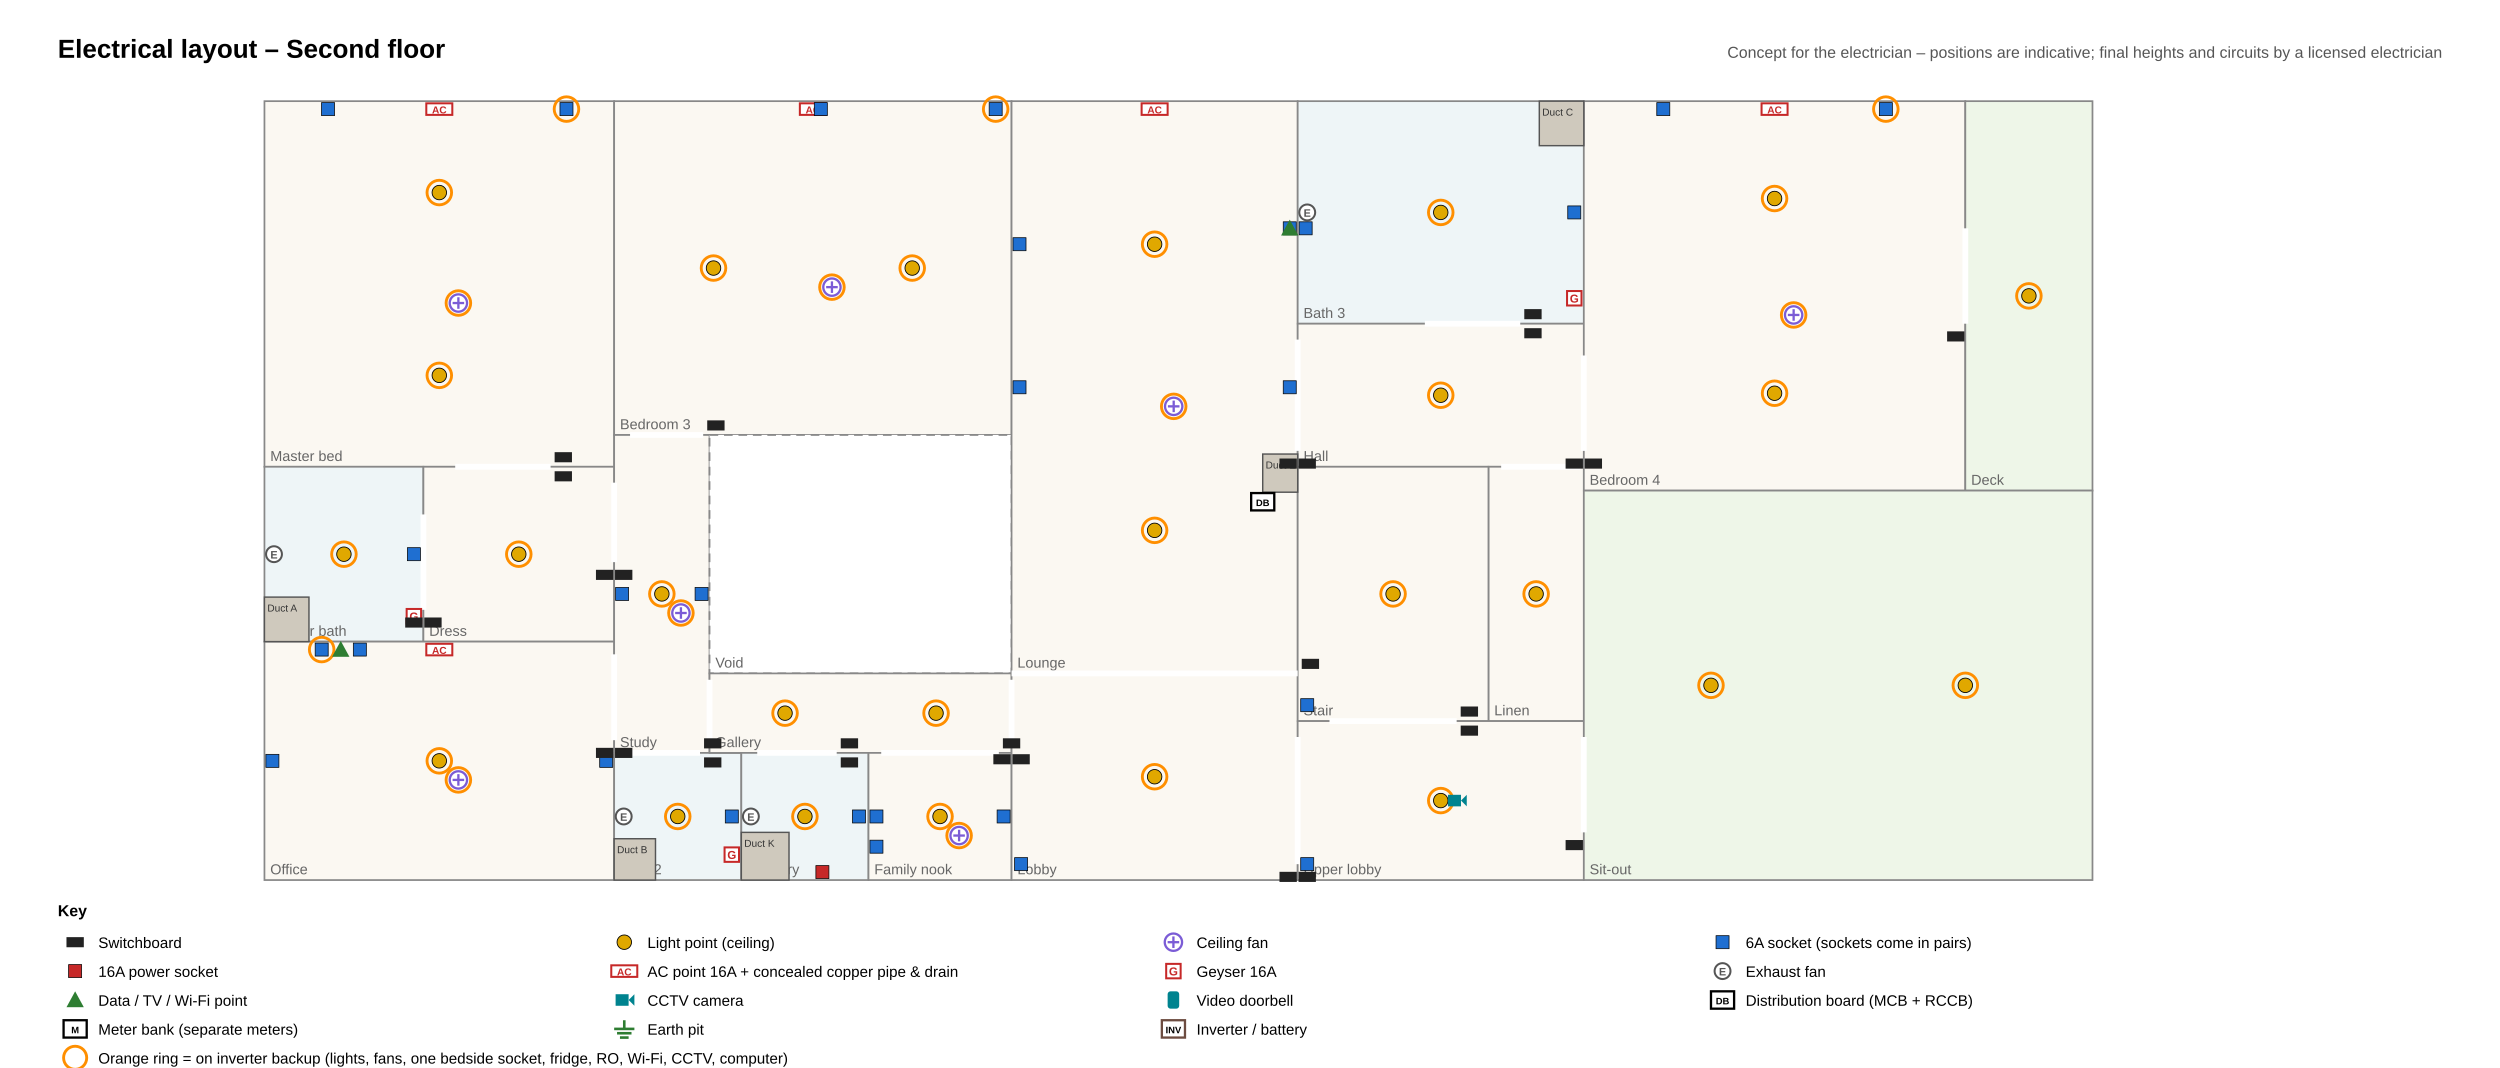
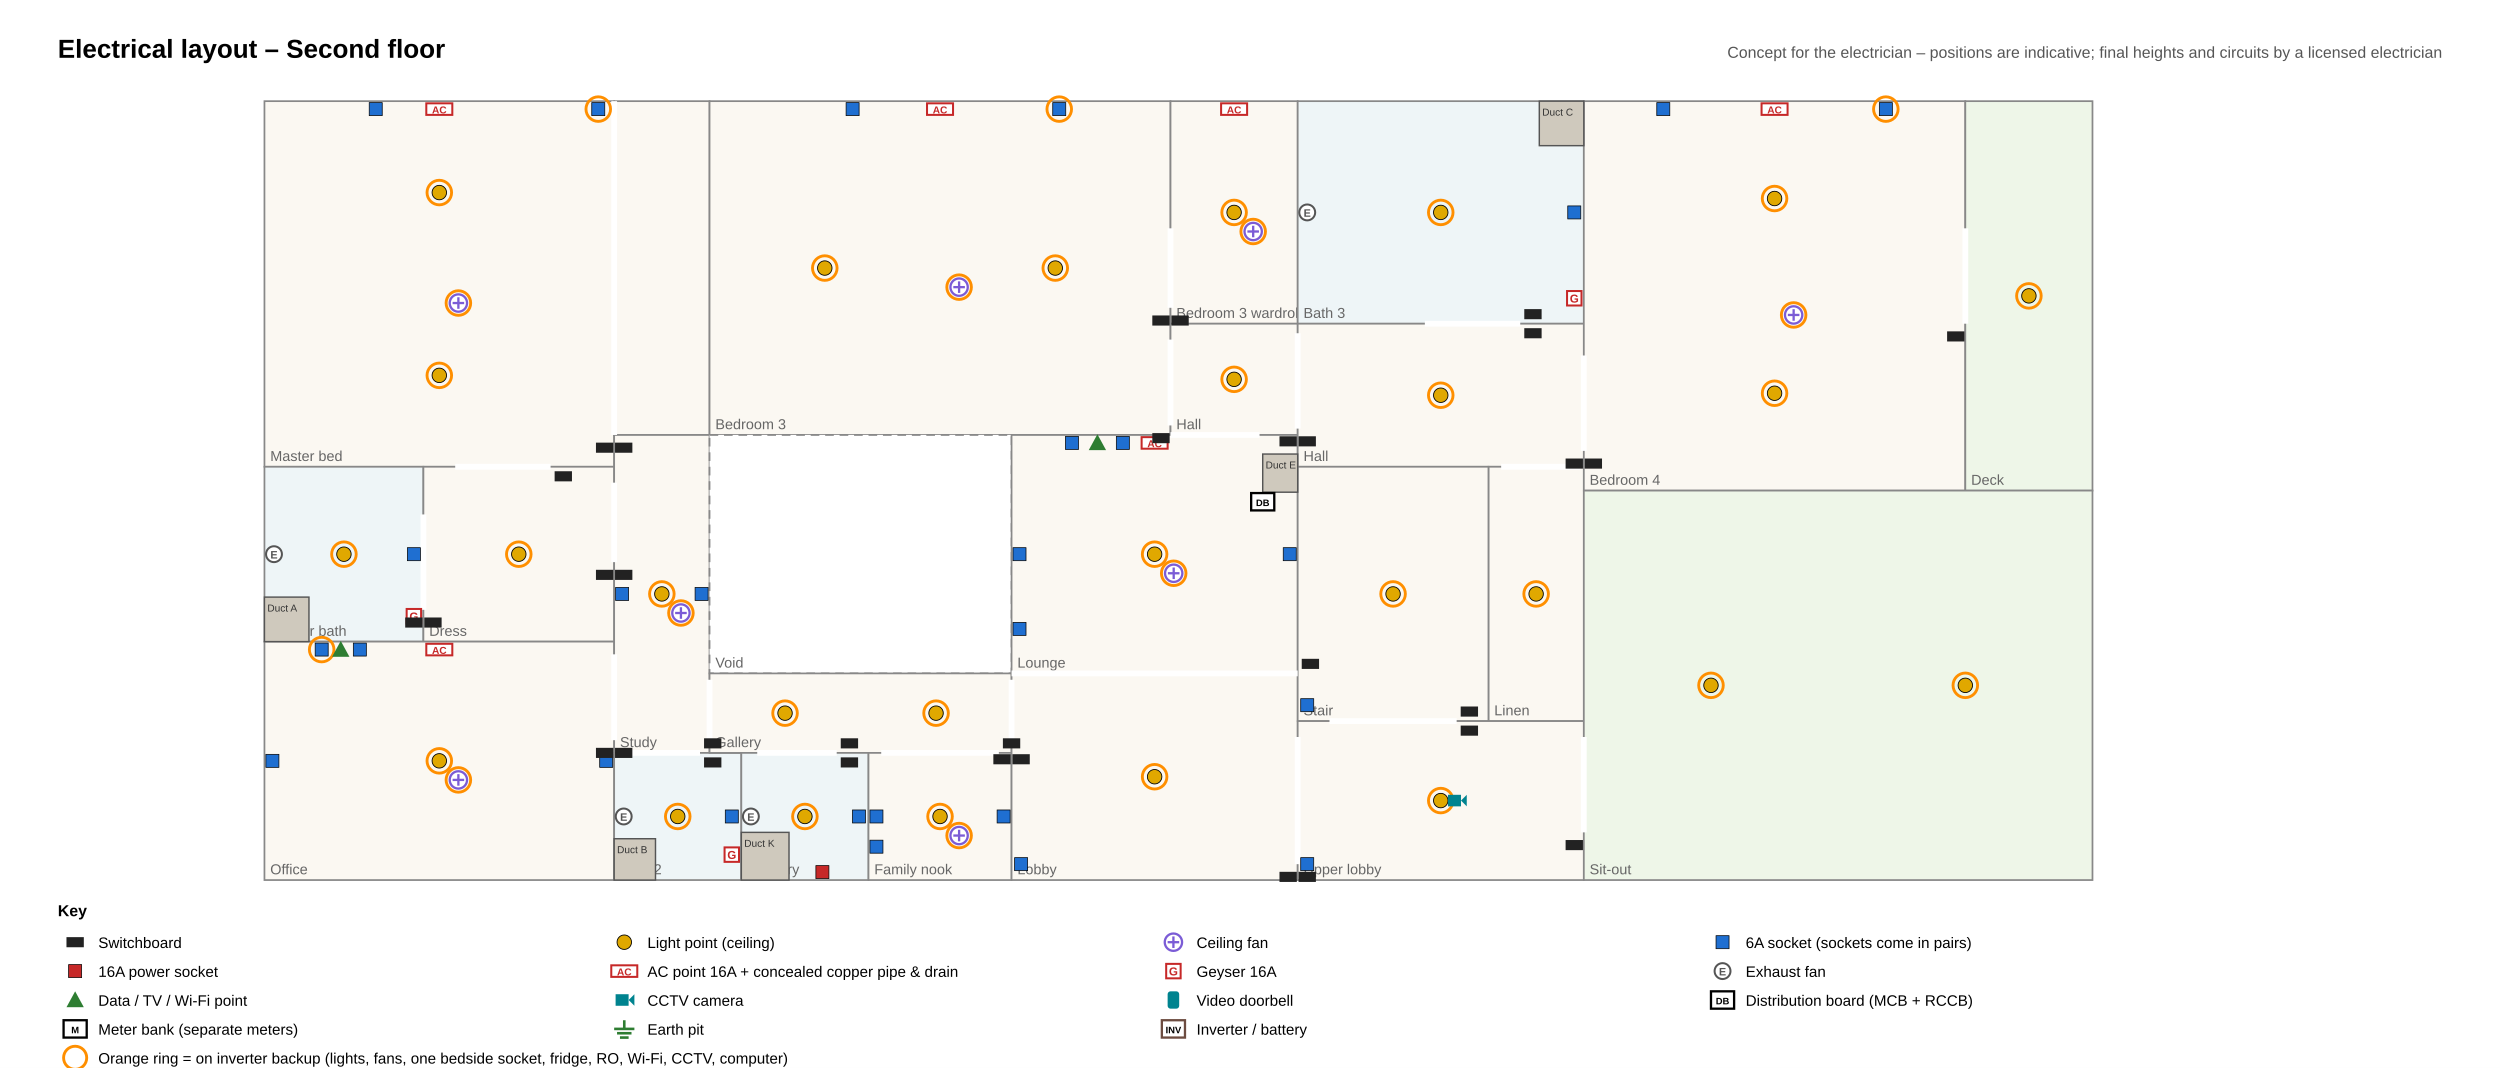
<svg xmlns="http://www.w3.org/2000/svg" width="1730" height="739" viewBox="0 0 1730 739" font-family="Arial, sans-serif">
  <rect width="100%" height="100%" fill="#fff" />
  <text x="40" y="40" font-size="18" font-weight="bold">Electrical layout – Second floor</text>
  <text x="1690" y="40" font-size="11" text-anchor="end" fill="#555">Concept for the electrician – positions are indicative; final heights and circuits by a licensed electrician</text>
  <rect x="183" y="70" width="242" height="253" fill="#fbf8f2" stroke="#888" stroke-width="1.2" />
  <text x="187" y="319" font-size="10" fill="#666">Master bed</text>
+   <rect x="425" y="70" width="66" height="231" fill="#fbf8f2" stroke="#888" stroke-width="1.2" />
  <rect x="183" y="323" width="110" height="121" fill="#eef5f7" stroke="#888" stroke-width="1.2" />
  <text x="187" y="440" font-size="10" fill="#666">Master bath</text>
  <rect x="293" y="323" width="132" height="121" fill="#fbf8f2" stroke="#888" stroke-width="1.2" />
  <text x="297" y="440" font-size="10" fill="#666">Dress</text>
  <rect x="183" y="444" width="242" height="165" fill="#fbf8f2" stroke="#888" stroke-width="1.2" />
  <text x="187" y="605" font-size="10" fill="#666">Office</text>
-   <rect x="425" y="70" width="275" height="231" fill="#fbf8f2" stroke="#888" stroke-width="1.2" />
-   <text x="429" y="297" font-size="10" fill="#666">Bedroom 3</text>
+   <rect x="491" y="70" width="319" height="231" fill="#fbf8f2" stroke="#888" stroke-width="1.2" />
+   <text x="495" y="297" font-size="10" fill="#666">Bedroom 3</text>
+   <rect x="810" y="70" width="88" height="154" fill="#fbf8f2" stroke="#888" stroke-width="1.2" />
+   <text x="814" y="220" font-size="10" fill="#666">Bedroom 3 wardrobe</text>
+   <rect x="810" y="224" width="88" height="77" fill="#fbf8f2" stroke="#888" stroke-width="1.2" />
+   <text x="814" y="297" font-size="10" fill="#666">Hall</text>
  <rect x="425" y="301" width="66" height="220" fill="#fbf8f2" stroke="#888" stroke-width="1.2" />
  <text x="429" y="517" font-size="10" fill="#666">Study</text>
  <rect x="425" y="521" width="88" height="88" fill="#eef5f7" stroke="#888" stroke-width="1.2" />
  <text x="429" y="605" font-size="10" fill="#666">Bath 2</text>
  <rect x="491" y="301" width="209" height="165" fill="#fff" stroke="#888" stroke-width="1.2" stroke-dasharray="6 4" />
  <text x="495" y="462" font-size="10" fill="#666">Void</text>
  <rect x="491" y="466" width="209" height="55" fill="#fbf8f2" stroke="#888" stroke-width="1.2" />
  <text x="495" y="517" font-size="10" fill="#666">Gallery</text>
  <rect x="513" y="521" width="88" height="88" fill="#eef5f7" stroke="#888" stroke-width="1.2" />
  <text x="517" y="605" font-size="10" fill="#666">Laundry</text>
  <rect x="601" y="521" width="99" height="88" fill="#fbf8f2" stroke="#888" stroke-width="1.2" />
  <text x="605" y="605" font-size="10" fill="#666">Family nook</text>
-   <rect x="700" y="70" width="198" height="396" fill="#fbf8f2" stroke="#888" stroke-width="1.2" />
+   <rect x="700" y="301" width="198" height="165" fill="#fbf8f2" stroke="#888" stroke-width="1.2" />
  <text x="704" y="462" font-size="10" fill="#666">Lounge</text>
  <rect x="700" y="466" width="198" height="143" fill="#fbf8f2" stroke="#888" stroke-width="1.2" />
  <text x="704" y="605" font-size="10" fill="#666">Lobby</text>
  <rect x="898" y="70" width="198" height="154" fill="#eef5f7" stroke="#888" stroke-width="1.2" />
  <text x="902" y="220" font-size="10" fill="#666">Bath 3</text>
  <rect x="898" y="224" width="198" height="99" fill="#fbf8f2" stroke="#888" stroke-width="1.2" />
  <text x="902" y="319" font-size="10" fill="#666">Hall</text>
  <rect x="1030" y="323" width="66" height="176" fill="#fbf8f2" stroke="#888" stroke-width="1.2" />
  <text x="1034" y="495" font-size="10" fill="#666">Linen</text>
  <rect x="898" y="323" width="132" height="176" fill="#fbf8f2" stroke="#888" stroke-width="1.2" />
  <text x="902" y="495" font-size="10" fill="#666">Stair</text>
  <rect x="898" y="499" width="198" height="110" fill="#fbf8f2" stroke="#888" stroke-width="1.2" />
  <text x="902" y="605" font-size="10" fill="#666">Upper lobby</text>
  <rect x="1096" y="70" width="264" height="269.5" fill="#fbf8f2" stroke="#888" stroke-width="1.2" />
  <text x="1100" y="335.5" font-size="10" fill="#666">Bedroom 4</text>
  <rect x="1360" y="70" width="88" height="269.5" fill="#eef6e8" stroke="#888" stroke-width="1.2" />
  <text x="1364" y="335.5" font-size="10" fill="#666">Deck</text>
  <rect x="1096" y="339.5" width="352" height="269.5" fill="#eef6e8" stroke="#888" stroke-width="1.2" />
  <text x="1100" y="605" font-size="10" fill="#666">Sit-out</text>
  <line x1="700" y1="466" x2="898" y2="466" stroke="#fff" stroke-width="4" />
  <line x1="898" y1="510" x2="898" y2="598" stroke="#fff" stroke-width="4" />
  <line x1="920" y1="499" x2="1008" y2="499" stroke="#fff" stroke-width="4" />
  <line x1="1096" y1="510" x2="1096" y2="576" stroke="#fff" stroke-width="4" />
-   <line x1="898" y1="235" x2="898" y2="312" stroke="#fff" stroke-width="4" />
+   <line x1="898" y1="230.6" x2="898" y2="296.6" stroke="#fff" stroke-width="4" />
+   <line x1="810" y1="301" x2="871.6" y2="301" stroke="#fff" stroke-width="4" />
+   <line x1="810" y1="235" x2="810" y2="294.4" stroke="#fff" stroke-width="4" />
+   <line x1="810" y1="158" x2="810" y2="213" stroke="#fff" stroke-width="4" />
+   <line x1="425" y1="70" x2="425" y2="301" stroke="#fff" stroke-width="4" />
  <line x1="986" y1="224" x2="1052" y2="224" stroke="#fff" stroke-width="4" />
  <line x1="1096" y1="246" x2="1096" y2="312" stroke="#fff" stroke-width="4" />
  <line x1="1038.8" y1="323" x2="1093.8" y2="323" stroke="#fff" stroke-width="4" />
  <line x1="1360" y1="158" x2="1360" y2="224" stroke="#fff" stroke-width="4" />
-   <line x1="436" y1="301" x2="486.6" y2="301" stroke="#fff" stroke-width="4" />
  <line x1="425" y1="334" x2="425" y2="389" stroke="#fff" stroke-width="4" />
  <line x1="315" y1="323" x2="381" y2="323" stroke="#fff" stroke-width="4" />
  <line x1="293" y1="356" x2="293" y2="422" stroke="#fff" stroke-width="4" />
  <line x1="425" y1="452.8" x2="425" y2="512.2" stroke="#fff" stroke-width="4" />
  <line x1="431.6" y1="521" x2="484.4" y2="521" stroke="#fff" stroke-width="4" />
  <line x1="491" y1="470.4" x2="491" y2="516.6" stroke="#fff" stroke-width="4" />
  <line x1="700" y1="470.4" x2="700" y2="516.6" stroke="#fff" stroke-width="4" />
  <line x1="524" y1="521" x2="579" y2="521" stroke="#fff" stroke-width="4" />
  <line x1="609.8" y1="521" x2="691.2" y2="521" stroke="#fff" stroke-width="4" />
  <rect x="183" y="413.2" width="30.8" height="30.8" fill="#cfc9bd" stroke="#555" />
  <text x="185" y="423.2" font-size="7" fill="#333">Duct A</text>
  <rect x="425" y="580.4" width="28.6" height="28.6" fill="#cfc9bd" stroke="#555" />
  <text x="427" y="590.4" font-size="7" fill="#333">Duct B</text>
  <rect x="513" y="576" width="33" height="33" fill="#cfc9bd" stroke="#555" />
  <text x="515" y="586" font-size="7" fill="#333">Duct K</text>
  <rect x="1065.2" y="70" width="30.8" height="30.8" fill="#cfc9bd" stroke="#555" />
  <text x="1067.2" y="80" font-size="7" fill="#333">Duct C</text>
  <rect x="873.8" y="314.2" width="24.2" height="26.4" fill="#cfc9bd" stroke="#555" />
  <text x="875.8" y="324.2" font-size="7" fill="#333">Duct E</text>
  <circle cx="304" cy="133.25" r="8.5" fill="none" stroke="#ff8f00" stroke-width="2" />
  <circle cx="304" cy="133.25" r="5" fill="#e0a800" stroke="#000" stroke-width="0.6" />
  <circle cx="304" cy="259.75" r="8.5" fill="none" stroke="#ff8f00" stroke-width="2" />
  <circle cx="304" cy="259.75" r="5" fill="#e0a800" stroke="#000" stroke-width="0.6" />
  <circle cx="317.2" cy="209.7" r="8.5" fill="none" stroke="#ff8f00" stroke-width="2" />
  <circle cx="317.2" cy="209.7" r="6" fill="#fff" stroke="#7b5cd6" stroke-width="1.6" />
  <path d="M313.2 209.7L321.2 209.7M317.2 205.7L317.2 213.7" stroke="#7b5cd6" stroke-width="1.6" />
  <rect x="295" y="71.5" width="18" height="8" fill="#fff" stroke="#c62828" stroke-width="1.4" />
  <text x="304" y="78.5" font-size="7" text-anchor="middle" fill="#c62828" font-weight="bold">AC</text>
  <circle cx="238" cy="383.5" r="8.5" fill="none" stroke="#ff8f00" stroke-width="2" />
  <circle cx="238" cy="383.5" r="5" fill="#e0a800" stroke="#000" stroke-width="0.6" />
  <circle cx="189.6" cy="383.5" r="5.5" fill="#fff" stroke="#555" stroke-width="1.4" />
  <text x="189.6" y="386.5" font-size="7.5" text-anchor="middle" fill="#555" font-weight="bold">E</text>
  <rect x="281.4" y="421.4" width="10" height="10" fill="#fff" stroke="#c62828" stroke-width="1.4" />
  <text x="286.4" y="429.4" font-size="8" text-anchor="middle" fill="#c62828" font-weight="bold">G</text>
  <rect x="281.9" y="379" width="9" height="9" fill="#1f6fd1" stroke="#000" stroke-width="0.5" />
  <circle cx="359" cy="383.5" r="8.5" fill="none" stroke="#ff8f00" stroke-width="2" />
  <circle cx="359" cy="383.5" r="5" fill="#e0a800" stroke="#000" stroke-width="0.6" />
  <circle cx="304" cy="526.5" r="8.5" fill="none" stroke="#ff8f00" stroke-width="2" />
  <circle cx="304" cy="526.5" r="5" fill="#e0a800" stroke="#000" stroke-width="0.6" />
  <circle cx="317.2" cy="539.7" r="8.5" fill="none" stroke="#ff8f00" stroke-width="2" />
  <circle cx="317.2" cy="539.7" r="6" fill="#fff" stroke="#7b5cd6" stroke-width="1.6" />
  <path d="M313.2 539.7L321.2 539.7M317.2 535.7L317.2 543.7" stroke="#7b5cd6" stroke-width="1.6" />
  <rect x="295" y="445.5" width="18" height="8" fill="#fff" stroke="#c62828" stroke-width="1.4" />
  <text x="304" y="452.5" font-size="7" text-anchor="middle" fill="#c62828" font-weight="bold">AC</text>
  <rect x="184" y="522" width="9" height="9" fill="#1f6fd1" stroke="#000" stroke-width="0.5" />
  <rect x="415" y="522" width="9" height="9" fill="#1f6fd1" stroke="#000" stroke-width="0.5" />
-   <circle cx="493.75" cy="185.5" r="8.5" fill="none" stroke="#ff8f00" stroke-width="2" />
-   <circle cx="493.75" cy="185.5" r="5" fill="#e0a800" stroke="#000" stroke-width="0.6" />
-   <circle cx="631.25" cy="185.5" r="8.5" fill="none" stroke="#ff8f00" stroke-width="2" />
-   <circle cx="631.25" cy="185.5" r="5" fill="#e0a800" stroke="#000" stroke-width="0.6" />
-   <circle cx="575.7" cy="198.7" r="8.5" fill="none" stroke="#ff8f00" stroke-width="2" />
-   <circle cx="575.7" cy="198.7" r="6" fill="#fff" stroke="#7b5cd6" stroke-width="1.6" />
-   <path d="M571.7 198.7L579.7 198.7M575.7 194.7L575.7 202.7" stroke="#7b5cd6" stroke-width="1.6" />
-   <rect x="553.5" y="71.5" width="18" height="8" fill="#fff" stroke="#c62828" stroke-width="1.4" />
-   <text x="562.5" y="78.5" font-size="7" text-anchor="middle" fill="#c62828" font-weight="bold">AC</text>
+   <circle cx="570.75" cy="185.5" r="8.5" fill="none" stroke="#ff8f00" stroke-width="2" />
+   <circle cx="570.75" cy="185.5" r="5" fill="#e0a800" stroke="#000" stroke-width="0.6" />
+   <circle cx="730.25" cy="185.5" r="8.5" fill="none" stroke="#ff8f00" stroke-width="2" />
+   <circle cx="730.25" cy="185.5" r="5" fill="#e0a800" stroke="#000" stroke-width="0.6" />
+   <circle cx="663.7" cy="198.7" r="8.5" fill="none" stroke="#ff8f00" stroke-width="2" />
+   <circle cx="663.7" cy="198.7" r="6" fill="#fff" stroke="#7b5cd6" stroke-width="1.6" />
+   <path d="M659.7 198.7L667.7 198.7M663.7 194.7L663.7 202.7" stroke="#7b5cd6" stroke-width="1.6" />
+   <rect x="641.5" y="71.5" width="18" height="8" fill="#fff" stroke="#c62828" stroke-width="1.4" />
+   <text x="650.5" y="78.5" font-size="7" text-anchor="middle" fill="#c62828" font-weight="bold">AC</text>
+   <circle cx="854" cy="147" r="8.5" fill="none" stroke="#ff8f00" stroke-width="2" />
+   <circle cx="854" cy="147" r="5" fill="#e0a800" stroke="#000" stroke-width="0.6" />
+   <circle cx="867.2" cy="160.2" r="8.5" fill="none" stroke="#ff8f00" stroke-width="2" />
+   <circle cx="867.2" cy="160.2" r="6" fill="#fff" stroke="#7b5cd6" stroke-width="1.6" />
+   <path d="M863.2 160.2L871.2 160.2M867.2 156.2L867.2 164.2" stroke="#7b5cd6" stroke-width="1.6" />
+   <rect x="845" y="71.5" width="18" height="8" fill="#fff" stroke="#c62828" stroke-width="1.4" />
+   <text x="854" y="78.5" font-size="7" text-anchor="middle" fill="#c62828" font-weight="bold">AC</text>
+   <circle cx="854" cy="262.5" r="8.5" fill="none" stroke="#ff8f00" stroke-width="2" />
+   <circle cx="854" cy="262.5" r="5" fill="#e0a800" stroke="#000" stroke-width="0.6" />
  <circle cx="458" cy="411" r="8.5" fill="none" stroke="#ff8f00" stroke-width="2" />
  <circle cx="458" cy="411" r="5" fill="#e0a800" stroke="#000" stroke-width="0.6" />
  <circle cx="471.2" cy="424.2" r="8.5" fill="none" stroke="#ff8f00" stroke-width="2" />
  <circle cx="471.2" cy="424.2" r="6" fill="#fff" stroke="#7b5cd6" stroke-width="1.6" />
  <path d="M467.2 424.2L475.2 424.2M471.2 420.2L471.2 428.2" stroke="#7b5cd6" stroke-width="1.6" />
  <rect x="426" y="406.5" width="9" height="9" fill="#1f6fd1" stroke="#000" stroke-width="0.5" />
  <rect x="481" y="406.5" width="9" height="9" fill="#1f6fd1" stroke="#000" stroke-width="0.5" />
  <circle cx="469" cy="565" r="8.5" fill="none" stroke="#ff8f00" stroke-width="2" />
  <circle cx="469" cy="565" r="5" fill="#e0a800" stroke="#000" stroke-width="0.6" />
  <circle cx="431.6" cy="565" r="5.5" fill="#fff" stroke="#555" stroke-width="1.4" />
  <text x="431.6" y="568" font-size="7.5" text-anchor="middle" fill="#555" font-weight="bold">E</text>
  <rect x="501.4" y="586.4" width="10" height="10" fill="#fff" stroke="#c62828" stroke-width="1.4" />
  <text x="506.4" y="594.4" font-size="8" text-anchor="middle" fill="#c62828" font-weight="bold">G</text>
  <rect x="501.9" y="560.5" width="9" height="9" fill="#1f6fd1" stroke="#000" stroke-width="0.5" />
  <circle cx="543.25" cy="493.5" r="8.5" fill="none" stroke="#ff8f00" stroke-width="2" />
  <circle cx="543.25" cy="493.5" r="5" fill="#e0a800" stroke="#000" stroke-width="0.6" />
  <circle cx="647.75" cy="493.5" r="8.5" fill="none" stroke="#ff8f00" stroke-width="2" />
  <circle cx="647.75" cy="493.5" r="5" fill="#e0a800" stroke="#000" stroke-width="0.6" />
  <circle cx="557" cy="565" r="8.5" fill="none" stroke="#ff8f00" stroke-width="2" />
  <circle cx="557" cy="565" r="5" fill="#e0a800" stroke="#000" stroke-width="0.6" />
  <circle cx="519.6" cy="565" r="5.5" fill="#fff" stroke="#555" stroke-width="1.4" />
  <text x="519.6" y="568" font-size="7.5" text-anchor="middle" fill="#555" font-weight="bold">E</text>
  <rect x="589.9" y="560.5" width="9" height="9" fill="#1f6fd1" stroke="#000" stroke-width="0.5" />
  <circle cx="650.5" cy="565" r="8.5" fill="none" stroke="#ff8f00" stroke-width="2" />
  <circle cx="650.5" cy="565" r="5" fill="#e0a800" stroke="#000" stroke-width="0.6" />
  <circle cx="663.7" cy="578.2" r="8.5" fill="none" stroke="#ff8f00" stroke-width="2" />
  <circle cx="663.7" cy="578.2" r="6" fill="#fff" stroke="#7b5cd6" stroke-width="1.6" />
  <path d="M659.7 578.2L667.7 578.2M663.7 574.2L663.7 582.2" stroke="#7b5cd6" stroke-width="1.6" />
  <rect x="602" y="560.5" width="9" height="9" fill="#1f6fd1" stroke="#000" stroke-width="0.5" />
  <rect x="690" y="560.5" width="9" height="9" fill="#1f6fd1" stroke="#000" stroke-width="0.5" />
-   <circle cx="799" cy="169" r="8.5" fill="none" stroke="#ff8f00" stroke-width="2" />
-   <circle cx="799" cy="169" r="5" fill="#e0a800" stroke="#000" stroke-width="0.6" />
-   <circle cx="799" cy="367" r="8.5" fill="none" stroke="#ff8f00" stroke-width="2" />
-   <circle cx="799" cy="367" r="5" fill="#e0a800" stroke="#000" stroke-width="0.6" />
-   <circle cx="812.2" cy="281.2" r="8.5" fill="none" stroke="#ff8f00" stroke-width="2" />
-   <circle cx="812.2" cy="281.2" r="6" fill="#fff" stroke="#7b5cd6" stroke-width="1.6" />
-   <path d="M808.2 281.2L816.2 281.2M812.2 277.2L812.2 285.2" stroke="#7b5cd6" stroke-width="1.6" />
-   <rect x="790" y="71.5" width="18" height="8" fill="#fff" stroke="#c62828" stroke-width="1.4" />
-   <text x="799" y="78.5" font-size="7" text-anchor="middle" fill="#c62828" font-weight="bold">AC</text>
-   <rect x="701" y="263.5" width="9" height="9" fill="#1f6fd1" stroke="#000" stroke-width="0.5" />
-   <rect x="888" y="263.5" width="9" height="9" fill="#1f6fd1" stroke="#000" stroke-width="0.5" />
+   <circle cx="799" cy="383.5" r="8.5" fill="none" stroke="#ff8f00" stroke-width="2" />
+   <circle cx="799" cy="383.5" r="5" fill="#e0a800" stroke="#000" stroke-width="0.6" />
+   <circle cx="812.2" cy="396.7" r="8.5" fill="none" stroke="#ff8f00" stroke-width="2" />
+   <circle cx="812.2" cy="396.7" r="6" fill="#fff" stroke="#7b5cd6" stroke-width="1.6" />
+   <path d="M808.2 396.7L816.2 396.7M812.2 392.7L812.2 400.7" stroke="#7b5cd6" stroke-width="1.6" />
+   <rect x="790" y="302.5" width="18" height="8" fill="#fff" stroke="#c62828" stroke-width="1.4" />
+   <text x="799" y="309.5" font-size="7" text-anchor="middle" fill="#c62828" font-weight="bold">AC</text>
+   <rect x="701" y="379" width="9" height="9" fill="#1f6fd1" stroke="#000" stroke-width="0.5" />
+   <rect x="888" y="379" width="9" height="9" fill="#1f6fd1" stroke="#000" stroke-width="0.5" />
  <circle cx="799" cy="537.5" r="8.5" fill="none" stroke="#ff8f00" stroke-width="2" />
  <circle cx="799" cy="537.5" r="5" fill="#e0a800" stroke="#000" stroke-width="0.6" />
  <rect x="702.1" y="593.5" width="9" height="9" fill="#1f6fd1" stroke="#000" stroke-width="0.5" />
  <circle cx="997" cy="147" r="8.5" fill="none" stroke="#ff8f00" stroke-width="2" />
  <circle cx="997" cy="147" r="5" fill="#e0a800" stroke="#000" stroke-width="0.6" />
  <circle cx="904.6" cy="147" r="5.5" fill="#fff" stroke="#555" stroke-width="1.4" />
  <text x="904.6" y="150" font-size="7.5" text-anchor="middle" fill="#555" font-weight="bold">E</text>
  <rect x="1084.4" y="201.4" width="10" height="10" fill="#fff" stroke="#c62828" stroke-width="1.4" />
  <text x="1089.4" y="209.4" font-size="8" text-anchor="middle" fill="#c62828" font-weight="bold">G</text>
  <rect x="1084.9" y="142.5" width="9" height="9" fill="#1f6fd1" stroke="#000" stroke-width="0.5" />
  <circle cx="997" cy="273.5" r="8.5" fill="none" stroke="#ff8f00" stroke-width="2" />
  <circle cx="997" cy="273.5" r="5" fill="#e0a800" stroke="#000" stroke-width="0.6" />
  <circle cx="1063" cy="411" r="8.5" fill="none" stroke="#ff8f00" stroke-width="2" />
  <circle cx="1063" cy="411" r="5" fill="#e0a800" stroke="#000" stroke-width="0.6" />
  <circle cx="964" cy="411" r="8.5" fill="none" stroke="#ff8f00" stroke-width="2" />
  <circle cx="964" cy="411" r="5" fill="#e0a800" stroke="#000" stroke-width="0.6" />
  <rect x="900.1" y="483.5" width="9" height="9" fill="#1f6fd1" stroke="#000" stroke-width="0.5" />
  <circle cx="997" cy="554" r="8.5" fill="none" stroke="#ff8f00" stroke-width="2" />
  <circle cx="997" cy="554" r="5" fill="#e0a800" stroke="#000" stroke-width="0.6" />
  <rect x="900.1" y="593.5" width="9" height="9" fill="#1f6fd1" stroke="#000" stroke-width="0.5" />
  <circle cx="1228" cy="137.375" r="8.5" fill="none" stroke="#ff8f00" stroke-width="2" />
  <circle cx="1228" cy="137.375" r="5" fill="#e0a800" stroke="#000" stroke-width="0.6" />
  <circle cx="1228" cy="272.125" r="8.5" fill="none" stroke="#ff8f00" stroke-width="2" />
  <circle cx="1228" cy="272.125" r="5" fill="#e0a800" stroke="#000" stroke-width="0.6" />
  <circle cx="1241.2" cy="217.95" r="8.5" fill="none" stroke="#ff8f00" stroke-width="2" />
  <circle cx="1241.2" cy="217.95" r="6" fill="#fff" stroke="#7b5cd6" stroke-width="1.6" />
  <path d="M1237.2 217.95L1245.2 217.95M1241.2 213.95L1241.2 221.95" stroke="#7b5cd6" stroke-width="1.6" />
  <rect x="1219" y="71.5" width="18" height="8" fill="#fff" stroke="#c62828" stroke-width="1.4" />
  <text x="1228" y="78.5" font-size="7" text-anchor="middle" fill="#c62828" font-weight="bold">AC</text>
  <circle cx="1404" cy="204.75" r="8.5" fill="none" stroke="#ff8f00" stroke-width="2" />
  <circle cx="1404" cy="204.75" r="5" fill="#e0a800" stroke="#000" stroke-width="0.6" />
  <circle cx="1184" cy="474.25" r="8.5" fill="none" stroke="#ff8f00" stroke-width="2" />
  <circle cx="1184" cy="474.25" r="5" fill="#e0a800" stroke="#000" stroke-width="0.6" />
  <circle cx="1360" cy="474.25" r="8.5" fill="none" stroke="#ff8f00" stroke-width="2" />
  <circle cx="1360" cy="474.25" r="5" fill="#e0a800" stroke="#000" stroke-width="0.6" />
  <rect x="900.8" y="455.9" width="12" height="7" fill="#222" />
  <rect x="885.4" y="603.3" width="12" height="7" fill="#222" />
  <rect x="898.6" y="603.3" width="12" height="7" fill="#222" />
  <rect x="1010.8" y="488.9" width="12" height="7" fill="#222" />
  <rect x="1010.8" y="502.1" width="12" height="7" fill="#222" />
  <rect x="1083.4" y="581.3" width="12" height="7" fill="#222" />
-   <rect x="885.4" y="317.3" width="12" height="7" fill="#222" />
-   <rect x="898.6" y="317.3" width="12" height="7" fill="#222" />
+   <rect x="885.4" y="301.9" width="12" height="7" fill="#222" />
+   <rect x="898.6" y="301.9" width="12" height="7" fill="#222" />
+   <rect x="797.4" y="299.7" width="12" height="7" fill="#222" />
+   <rect x="797.4" y="218.3" width="12" height="7" fill="#222" />
+   <rect x="810.6" y="218.3" width="12" height="7" fill="#222" />
+   <rect x="412.4" y="306.3" width="12" height="7" fill="#222" />
+   <rect x="425.6" y="306.3" width="12" height="7" fill="#222" />
  <rect x="1054.8" y="213.9" width="12" height="7" fill="#222" />
  <rect x="1054.8" y="227.1" width="12" height="7" fill="#222" />
  <rect x="1083.4" y="317.3" width="12" height="7" fill="#222" />
  <rect x="1096.6" y="317.3" width="12" height="7" fill="#222" />
  <rect x="1347.4" y="229.3" width="12" height="7" fill="#222" />
-   <rect x="489.4" y="290.9" width="12" height="7" fill="#222" />
  <rect x="412.4" y="394.3" width="12" height="7" fill="#222" />
  <rect x="425.6" y="394.3" width="12" height="7" fill="#222" />
-   <rect x="383.8" y="312.9" width="12" height="7" fill="#222" />
  <rect x="383.8" y="326.1" width="12" height="7" fill="#222" />
  <rect x="280.4" y="427.3" width="12" height="7" fill="#222" />
  <rect x="293.6" y="427.3" width="12" height="7" fill="#222" />
  <rect x="412.4" y="517.5" width="12" height="7" fill="#222" />
  <rect x="425.6" y="517.5" width="12" height="7" fill="#222" />
  <rect x="487.2" y="510.9" width="12" height="7" fill="#222" />
  <rect x="487.2" y="524.1" width="12" height="7" fill="#222" />
  <rect x="687.4" y="521.9" width="12" height="7" fill="#222" />
  <rect x="700.6" y="521.9" width="12" height="7" fill="#222" />
  <rect x="581.8" y="510.9" width="12" height="7" fill="#222" />
  <rect x="581.8" y="524.1" width="12" height="7" fill="#222" />
  <rect x="694" y="510.9" width="12" height="7" fill="#222" />
-   <rect x="222.5" y="71" width="9" height="9" fill="#1f6fd1" stroke="#000" stroke-width="0.5" />
-   <circle cx="392" cy="75.5" r="8.5" fill="none" stroke="#ff8f00" stroke-width="2" />
-   <rect x="387.5" y="71" width="9" height="9" fill="#1f6fd1" stroke="#000" stroke-width="0.5" />
+   <rect x="255.5" y="71" width="9" height="9" fill="#1f6fd1" stroke="#000" stroke-width="0.5" />
+   <circle cx="414" cy="75.5" r="8.5" fill="none" stroke="#ff8f00" stroke-width="2" />
+   <rect x="409.5" y="71" width="9" height="9" fill="#1f6fd1" stroke="#000" stroke-width="0.5" />
  <circle cx="222.6" cy="449.5" r="8.5" fill="none" stroke="#ff8f00" stroke-width="2" />
  <rect x="218.1" y="445" width="9" height="9" fill="#1f6fd1" stroke="#000" stroke-width="0.5" />
  <rect x="244.5" y="445" width="9" height="9" fill="#1f6fd1" stroke="#000" stroke-width="0.5" />
  <path d="M235.8 443.5L241.8 454.5L229.8 454.5Z" fill="#2e7d32" />
  <rect x="564.6" y="599" width="9" height="9" fill="#c62828" stroke="#000" stroke-width="0.5" />
  <rect x="602" y="581.4" width="9" height="9" fill="#1f6fd1" stroke="#000" stroke-width="0.5" />
-   <rect x="563.5" y="71" width="9" height="9" fill="#1f6fd1" stroke="#000" stroke-width="0.5" />
-   <circle cx="689" cy="75.5" r="8.5" fill="none" stroke="#ff8f00" stroke-width="2" />
-   <rect x="684.5" y="71" width="9" height="9" fill="#1f6fd1" stroke="#000" stroke-width="0.5" />
-   <rect x="701" y="164.5" width="9" height="9" fill="#1f6fd1" stroke="#000" stroke-width="0.5" />
-   <rect x="888" y="153.5" width="9" height="9" fill="#1f6fd1" stroke="#000" stroke-width="0.5" />
-   <rect x="899" y="153.5" width="9" height="9" fill="#1f6fd1" stroke="#000" stroke-width="0.5" />
-   <path d="M892.5 152L898.5 163L886.5 163Z" fill="#2e7d32" />
+   <rect x="585.5" y="71" width="9" height="9" fill="#1f6fd1" stroke="#000" stroke-width="0.5" />
+   <circle cx="733" cy="75.5" r="8.5" fill="none" stroke="#ff8f00" stroke-width="2" />
+   <rect x="728.5" y="71" width="9" height="9" fill="#1f6fd1" stroke="#000" stroke-width="0.5" />
+   <rect x="701" y="430.7" width="9" height="9" fill="#1f6fd1" stroke="#000" stroke-width="0.5" />
+   <rect x="737.3" y="302" width="9" height="9" fill="#1f6fd1" stroke="#000" stroke-width="0.5" />
+   <rect x="772.5" y="302" width="9" height="9" fill="#1f6fd1" stroke="#000" stroke-width="0.5" />
+   <path d="M759.4 300.5L765.4 311.5L753.4 311.5Z" fill="#2e7d32" />
  <rect x="1146.5" y="71" width="9" height="9" fill="#1f6fd1" stroke="#000" stroke-width="0.5" />
  <circle cx="1305" cy="75.5" r="8.5" fill="none" stroke="#ff8f00" stroke-width="2" />
  <rect x="1300.5" y="71" width="9" height="9" fill="#1f6fd1" stroke="#000" stroke-width="0.5" />
  <rect x="1002" y="550" width="9" height="8" fill="#00838f" />
  <path d="M1011 554L1015 550L1015 558Z" fill="#00838f" />
  <rect x="865.8" y="341.2" width="16" height="12" fill="#fff" stroke="#000" stroke-width="1.6" />
  <text x="873.8" y="350.2" font-size="6.5" text-anchor="middle" font-weight="bold">DB</text>
  <text x="40" y="634" font-size="11" font-weight="bold">Key</text>
  <rect x="46" y="648.5" width="12" height="7" fill="#222" />
  <text x="68" y="656" font-size="10.5">Switchboard</text>
  <circle cx="432" cy="652" r="5" fill="#e0a800" stroke="#000" stroke-width="0.6" />
  <text x="448" y="656" font-size="10.5">Light point (ceiling)</text>
  <circle cx="812" cy="652" r="6" fill="#fff" stroke="#7b5cd6" stroke-width="1.6" />
  <path d="M808 652L816 652M812 648L812 656" stroke="#7b5cd6" stroke-width="1.6" />
  <text x="828" y="656" font-size="10.5">Ceiling fan</text>
  <rect x="1187.5" y="647.5" width="9" height="9" fill="#1f6fd1" stroke="#000" stroke-width="0.5" />
  <text x="1208" y="656" font-size="10.5">6A socket (sockets come in pairs)</text>
  <rect x="47.5" y="667.5" width="9" height="9" fill="#c62828" stroke="#000" stroke-width="0.5" />
  <text x="68" y="676" font-size="10.5">16A power socket</text>
  <rect x="423" y="668" width="18" height="8" fill="#fff" stroke="#c62828" stroke-width="1.4" />
  <text x="432" y="675" font-size="7" text-anchor="middle" fill="#c62828" font-weight="bold">AC</text>
  <text x="448" y="676" font-size="10.5">AC point 16A + concealed copper pipe &amp; drain</text>
  <rect x="807" y="667" width="10" height="10" fill="#fff" stroke="#c62828" stroke-width="1.4" />
  <text x="812" y="675" font-size="8" text-anchor="middle" fill="#c62828" font-weight="bold">G</text>
  <text x="828" y="676" font-size="10.5">Geyser 16A</text>
  <circle cx="1192" cy="672" r="5.5" fill="#fff" stroke="#555" stroke-width="1.4" />
  <text x="1192" y="675" font-size="7.5" text-anchor="middle" fill="#555" font-weight="bold">E</text>
  <text x="1208" y="676" font-size="10.5">Exhaust fan</text>
  <path d="M52 686L58 697L46 697Z" fill="#2e7d32" />
  <text x="68" y="696" font-size="10.5">Data / TV / Wi-Fi point</text>
  <rect x="426" y="688" width="9" height="8" fill="#00838f" />
  <path d="M435 692L439 688L439 696Z" fill="#00838f" />
  <text x="448" y="696" font-size="10.5">CCTV camera</text>
  <rect x="808" y="686" width="8" height="12" rx="2" fill="#00838f" />
  <text x="828" y="696" font-size="10.5">Video doorbell</text>
  <rect x="1184" y="686" width="16" height="12" fill="#fff" stroke="#000" stroke-width="1.6" />
  <text x="1192" y="695" font-size="6.5" text-anchor="middle" font-weight="bold">DB</text>
  <text x="1208" y="696" font-size="10.5">Distribution board (MCB + RCCB)</text>
  <rect x="44" y="706" width="16" height="12" fill="#fff" stroke="#000" stroke-width="1.6" />
  <text x="52" y="715" font-size="6.5" text-anchor="middle" font-weight="bold">M</text>
  <text x="68" y="716" font-size="10.5">Meter bank (separate meters)</text>
  <path d="M425 712L439 712M427 715L437 715M429 718L435 718M432 706L432 712" stroke="#2e7d32" stroke-width="1.8" />
  <text x="448" y="716" font-size="10.5">Earth pit</text>
  <rect x="804" y="706" width="16" height="12" fill="#fff" stroke="#6d4c41" stroke-width="1.6" />
  <text x="812" y="715" font-size="6.5" text-anchor="middle" font-weight="bold">INV</text>
  <text x="828" y="716" font-size="10.5">Inverter / battery</text>
  <circle cx="52" cy="732" r="8" fill="none" stroke="#ff8f00" stroke-width="2" />
  <text x="68" y="736" font-size="10.5">Orange ring = on inverter backup (lights, fans, one bedside socket, fridge, RO, Wi-Fi, CCTV, computer)</text>
</svg>
